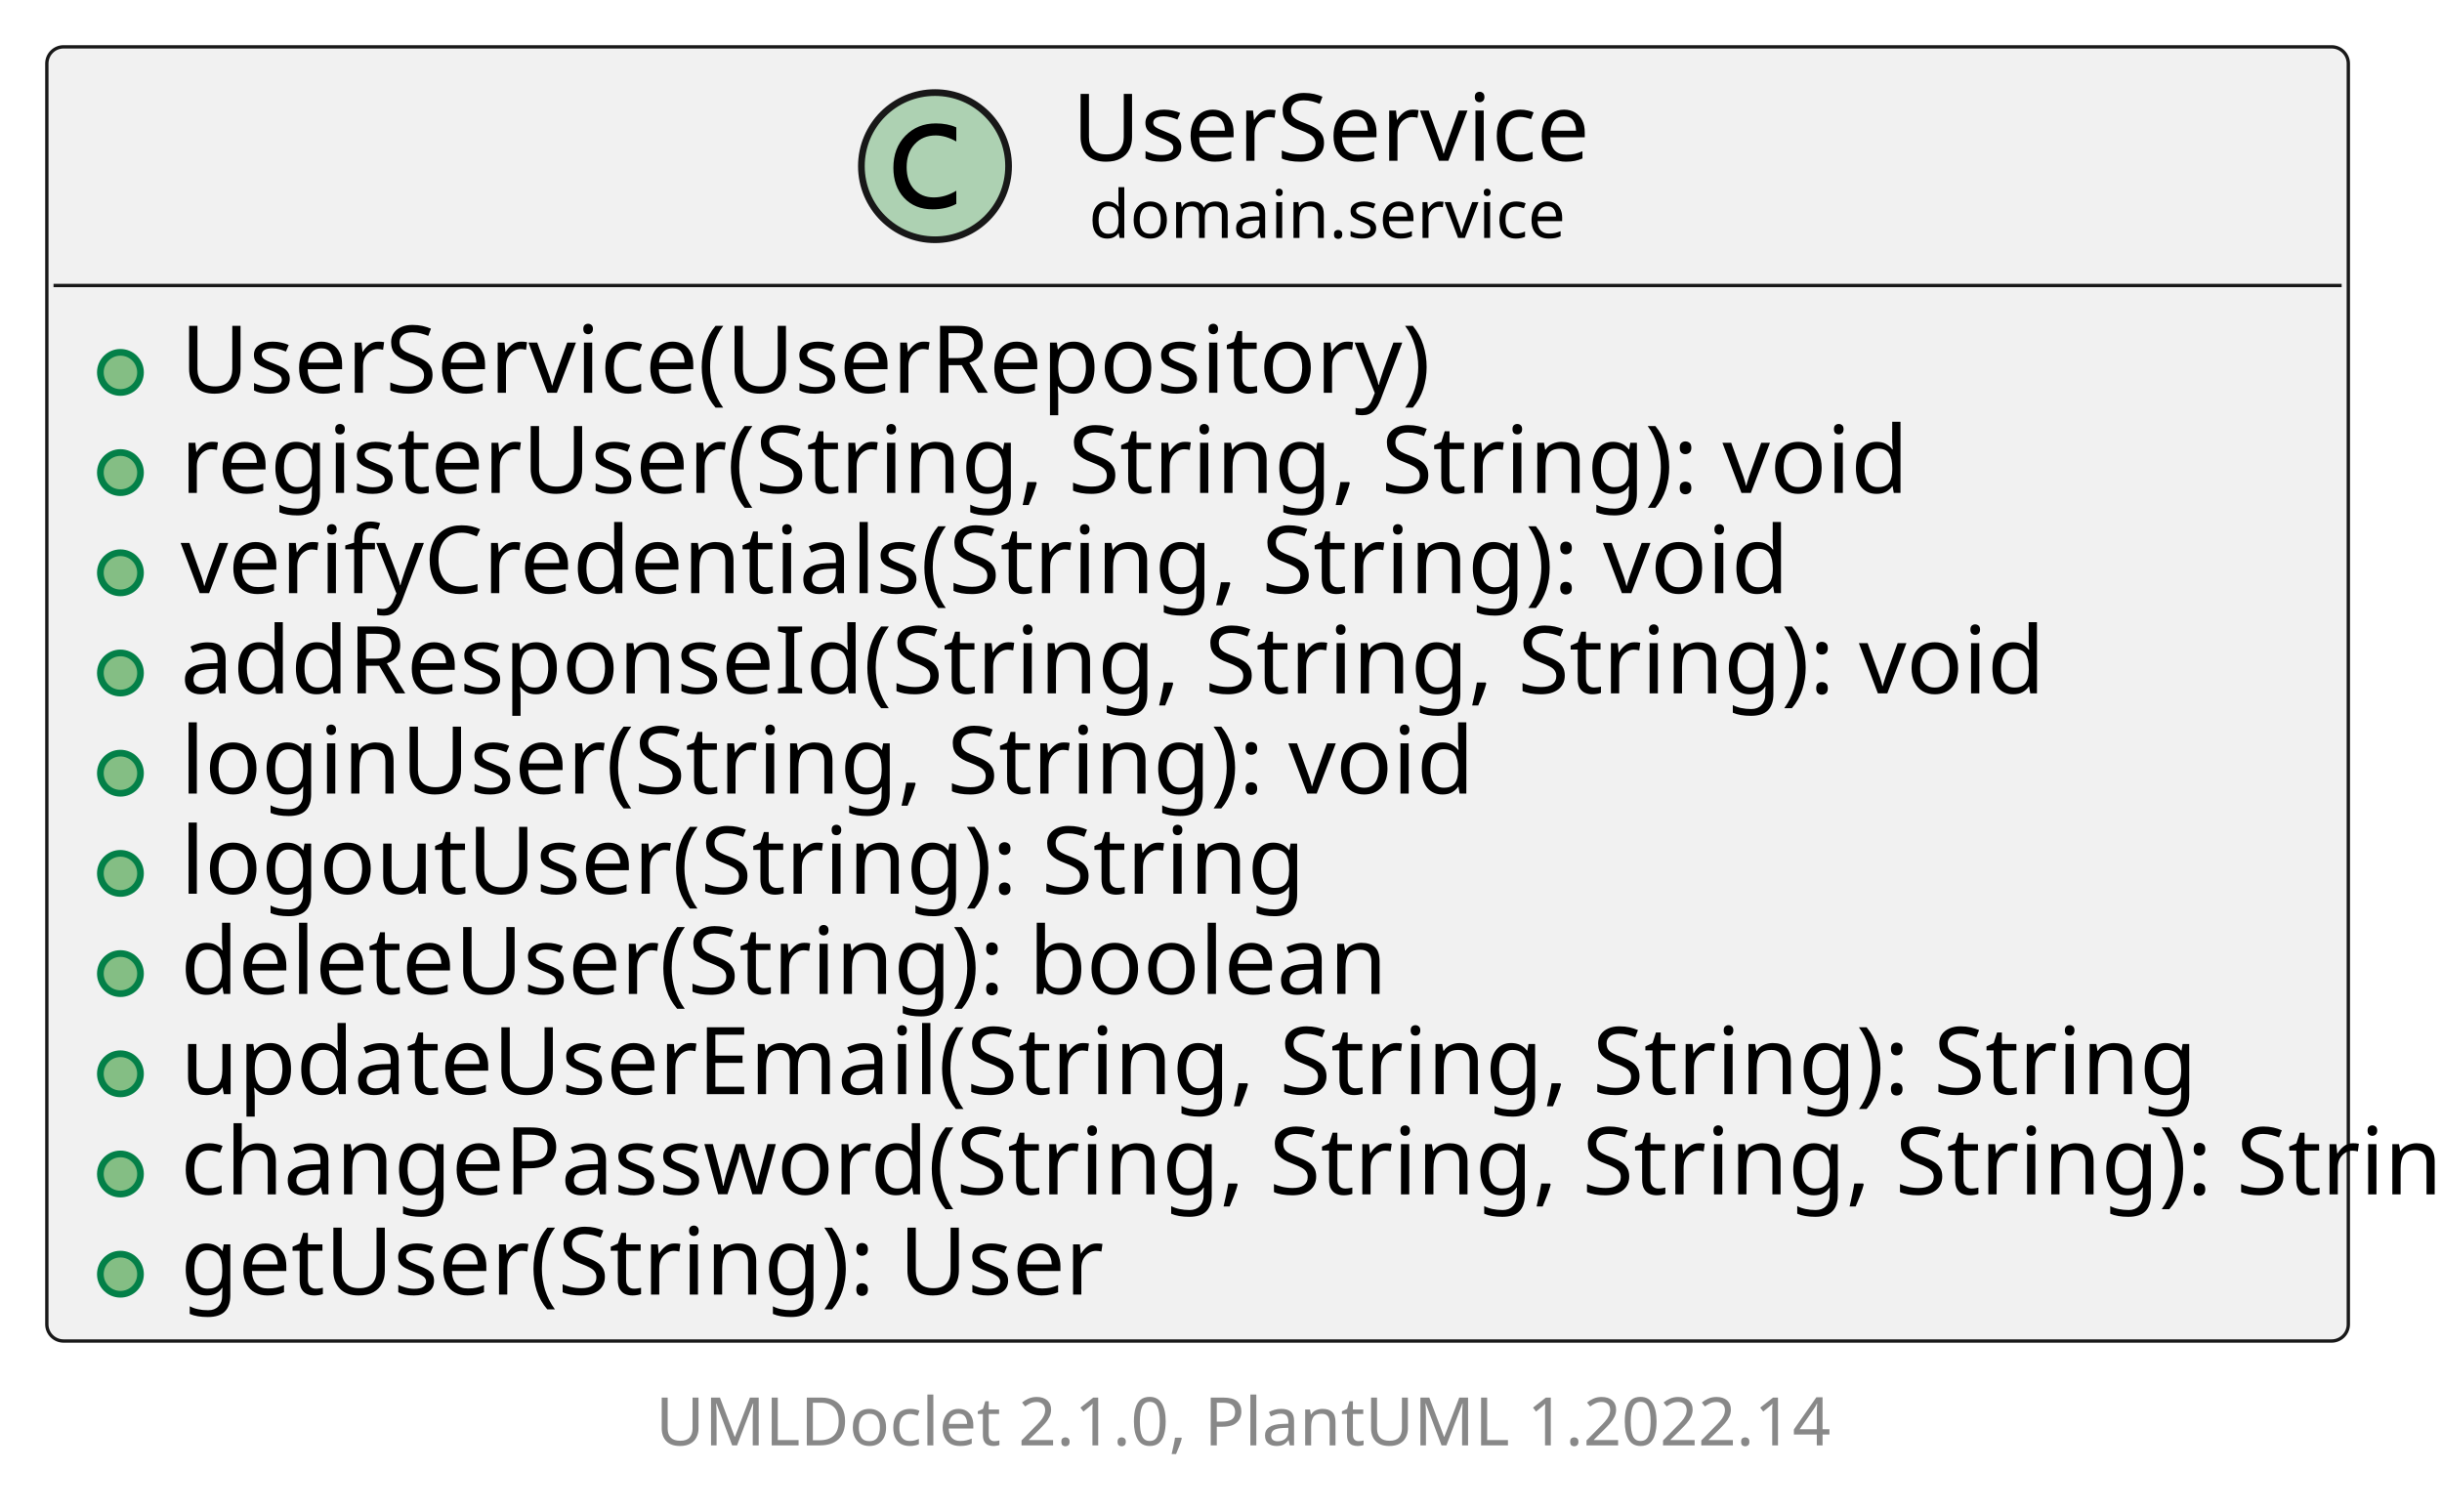
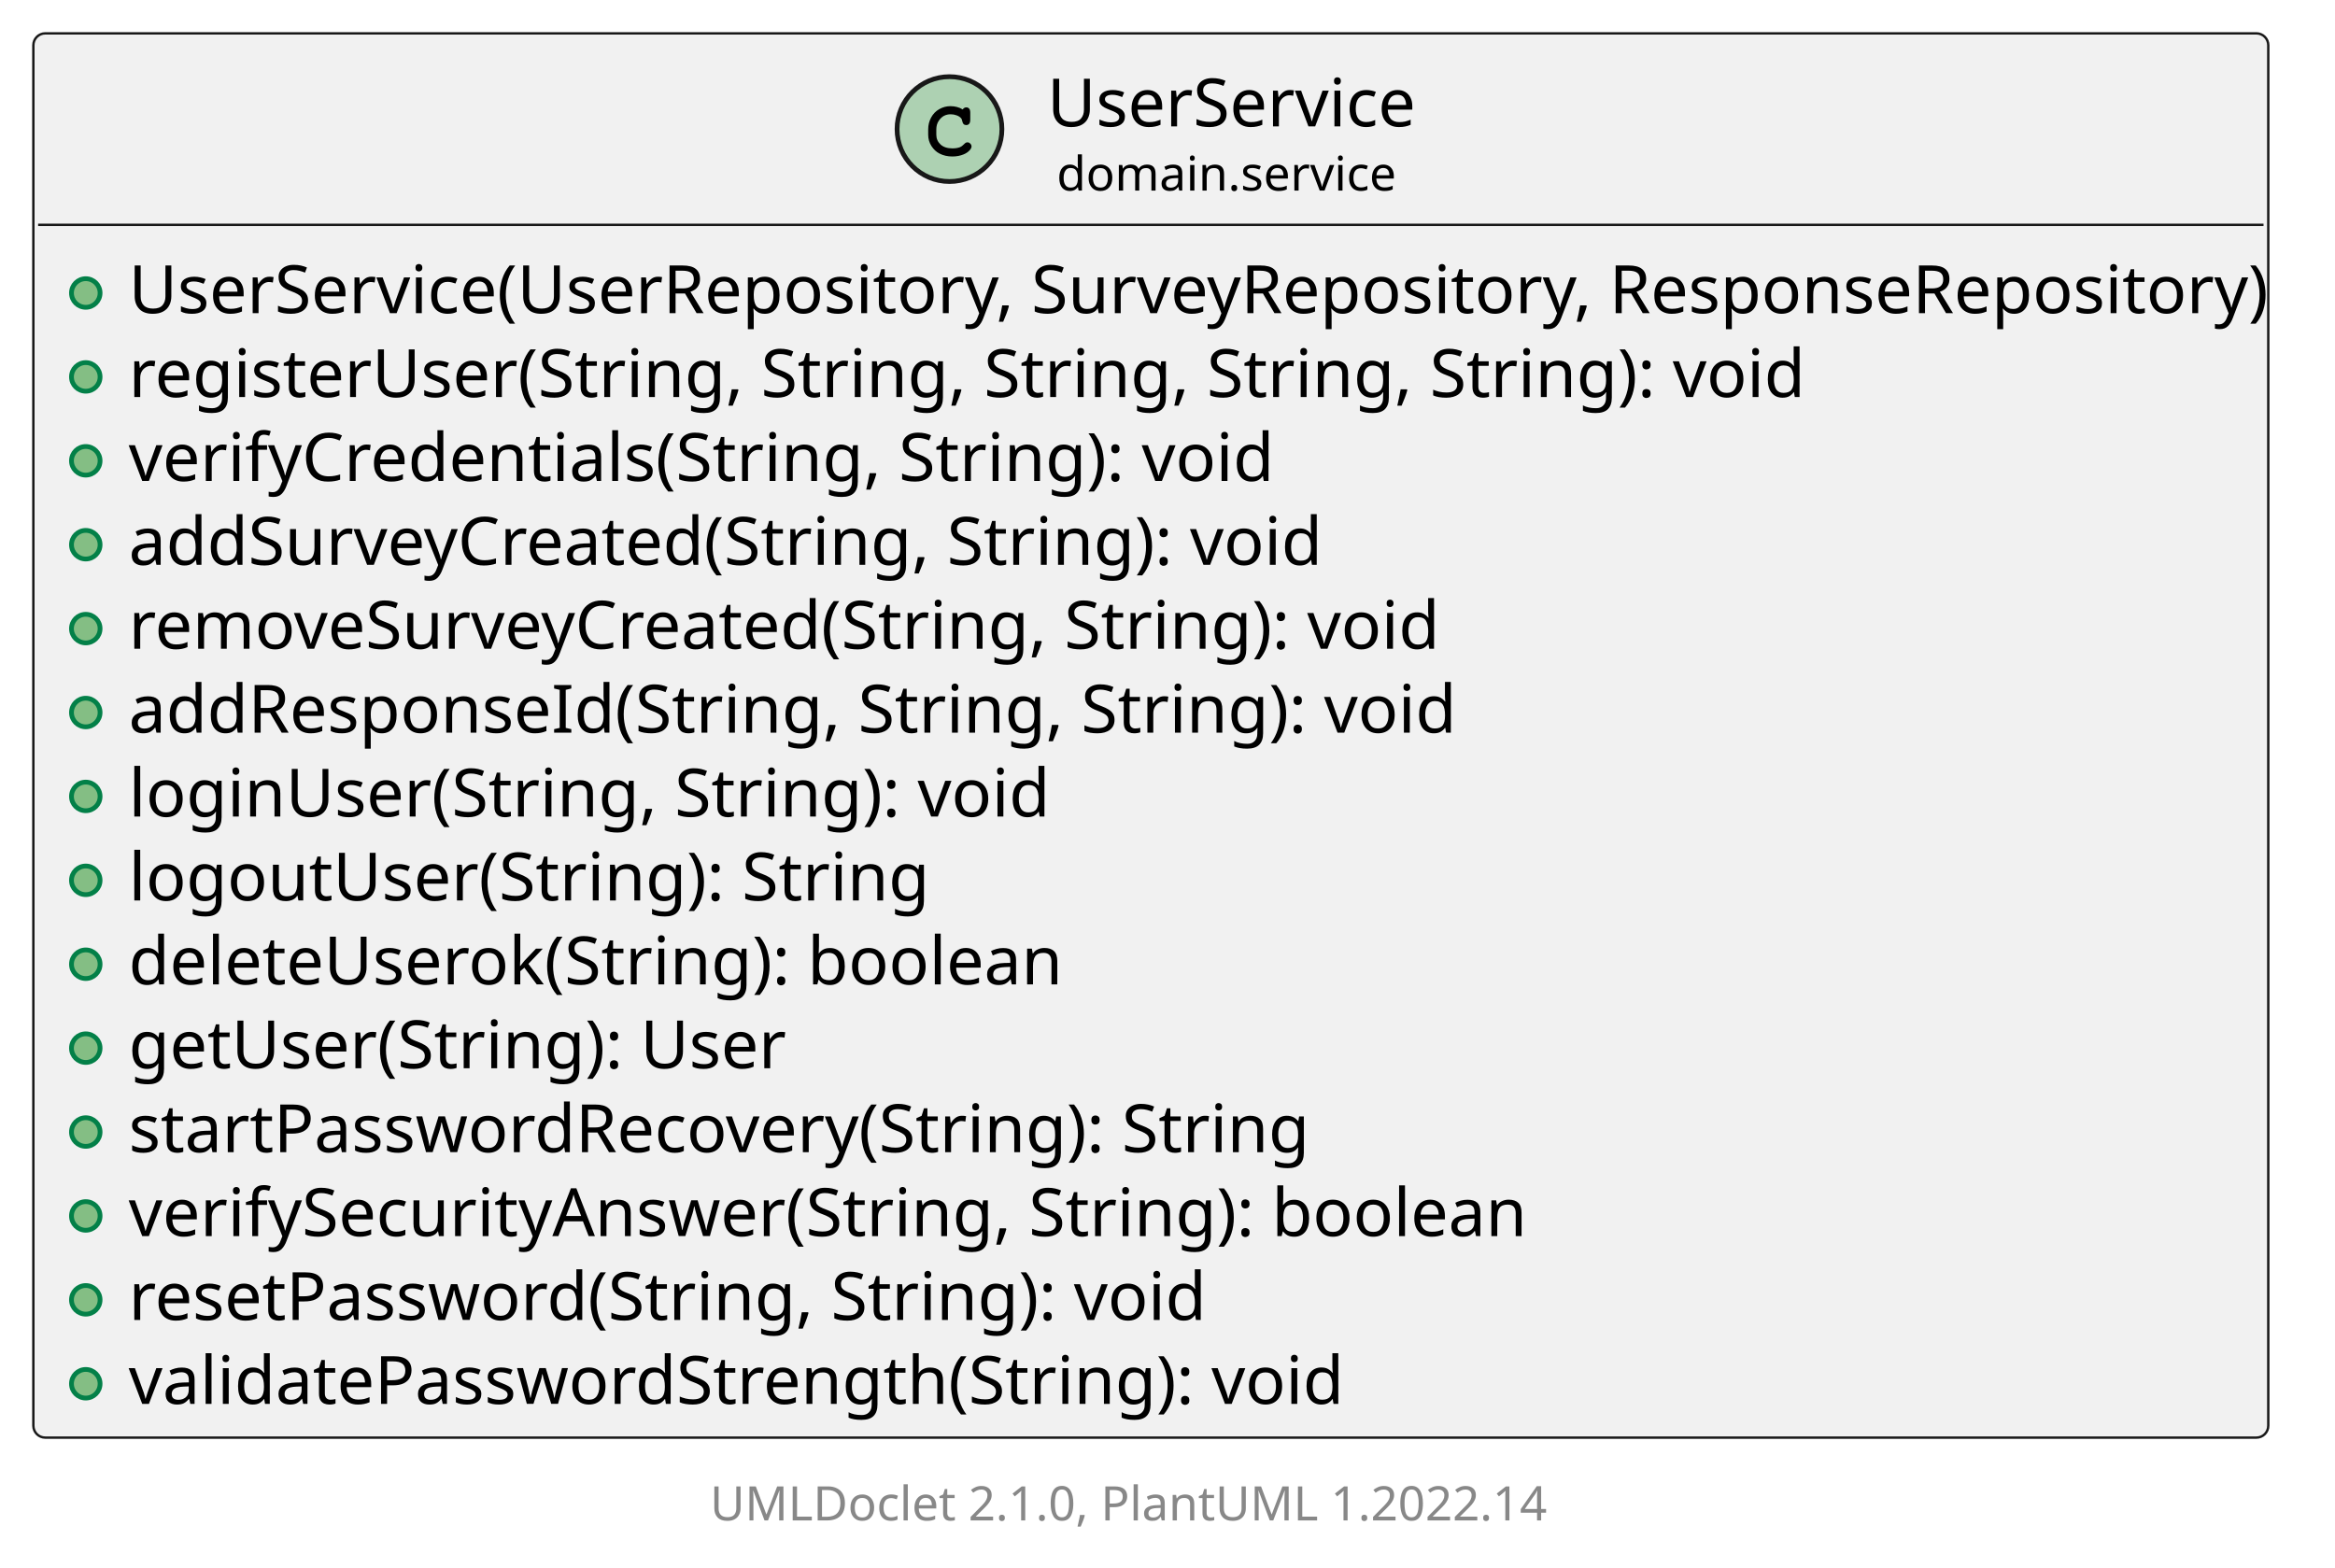
- <svg xmlns="http://www.w3.org/2000/svg" xmlns:xlink="http://www.w3.org/1999/xlink" contentStyleType="text/css" height="226px" preserveAspectRatio="none" style="width:365px;height:226px;background:#FFFFFF;" version="1.1" viewBox="0 0 365 226" width="365px" zoomAndPan="magnify">
+ <svg xmlns="http://www.w3.org/2000/svg" xmlns:xlink="http://www.w3.org/1999/xlink" contentStyleType="text/css" height="329px" preserveAspectRatio="none" style="width:490px;height:329px;background:#FFFFFF;" version="1.1" viewBox="0 0 490 329" width="490px" zoomAndPan="magnify">
  <defs />
  <g>
    <a href="UserService.html" target="_top" title="UserService.html" xlink:actuate="onRequest" xlink:href="UserService.html" xlink:show="new" xlink:title="UserService.html" xlink:type="simple">
      <g id="elem_domain.service.UserService">
-         <rect codeLine="5" fill="#F1F1F1" height="193.451" id="domain.service.UserService" rx="2.5" ry="2.5" style="stroke:#181818;stroke-width:0.5;" width="344" x="7" y="7" />
-         <ellipse cx="139.75" cy="24.838" fill="#ADD1B2" rx="11" ry="11" style="stroke:#181818;stroke-width:1.0;" />
-         <path d="M142.938,30.479 Q141.422,31.291 139.391,31.291 Q136.734,31.291 135.125,29.572 Q133.531,27.854 133.531,25.088 Q133.531,22.135 135.328,20.291 Q137.125,18.447 139.875,18.447 Q141.625,18.447 142.938,19.041 L142.938,21.15 Q141.344,20.244 139.859,20.244 Q137.922,20.244 136.719,21.541 Q135.516,22.822 135.516,25.01 Q135.516,27.072 136.625,28.291 Q137.75,29.51 139.578,29.51 Q141.281,29.51 142.938,28.51 L142.938,30.479 Z " fill="#000000" />
-         <text fill="#000000" font-family="sans-serif" font-size="14" lengthAdjust="spacing" textLength="70" x="160.25" y="24.031">UserService</text>
-         <text fill="#000000" font-family="sans-serif" font-size="10" lengthAdjust="spacing" textLength="65" x="162.75" y="35.571">domain.service</text>
-         <line style="stroke:#181818;stroke-width:0.5;" x1="8" x2="350" y1="42.676" y2="42.676" />
-         <ellipse cx="18" cy="55.665" fill="#84BE84" rx="3" ry="3" style="stroke:#038048;stroke-width:1.0;" />
-         <text fill="#000000" font-family="sans-serif" font-size="14" lengthAdjust="spacing" textLength="171" x="27" y="58.707">UserService(UserRepository)</text>
-         <ellipse cx="18" cy="70.642" fill="#84BE84" rx="3" ry="3" style="stroke:#038048;stroke-width:1.0;" />
-         <text fill="#000000" font-family="sans-serif" font-size="14" lengthAdjust="spacing" textLength="237" x="27" y="73.685">registerUser(String, String, String): void</text>
-         <ellipse cx="18" cy="85.62" fill="#84BE84" rx="3" ry="3" style="stroke:#038048;stroke-width:1.0;" />
-         <text fill="#000000" font-family="sans-serif" font-size="14" lengthAdjust="spacing" textLength="221" x="27" y="88.662">verifyCredentials(String, String): void</text>
-         <ellipse cx="18" cy="100.597" fill="#84BE84" rx="3" ry="3" style="stroke:#038048;stroke-width:1.0;" />
-         <text fill="#000000" font-family="sans-serif" font-size="14" lengthAdjust="spacing" textLength="256" x="27" y="103.64">addResponseId(String, String, String): void</text>
-         <ellipse cx="18" cy="115.575" fill="#84BE84" rx="3" ry="3" style="stroke:#038048;stroke-width:1.0;" />
-         <text fill="#000000" font-family="sans-serif" font-size="14" lengthAdjust="spacing" textLength="178" x="27" y="118.617">loginUser(String, String): void</text>
-         <ellipse cx="18" cy="130.552" fill="#84BE84" rx="3" ry="3" style="stroke:#038048;stroke-width:1.0;" />
-         <text fill="#000000" font-family="sans-serif" font-size="14" lengthAdjust="spacing" textLength="155" x="27" y="133.595">logoutUser(String): String</text>
-         <ellipse cx="18" cy="145.53" fill="#84BE84" rx="3" ry="3" style="stroke:#038048;stroke-width:1.0;" />
-         <text fill="#000000" font-family="sans-serif" font-size="14" lengthAdjust="spacing" textLength="165" x="27" y="148.572">deleteUser(String): boolean</text>
-         <ellipse cx="18" cy="160.507" fill="#84BE84" rx="3" ry="3" style="stroke:#038048;stroke-width:1.0;" />
-         <text fill="#000000" font-family="sans-serif" font-size="14" lengthAdjust="spacing" textLength="276" x="27" y="163.55">updateUserEmail(String, String, String): String</text>
-         <ellipse cx="18" cy="175.485" fill="#84BE84" rx="3" ry="3" style="stroke:#038048;stroke-width:1.0;" />
-         <text fill="#000000" font-family="sans-serif" font-size="14" lengthAdjust="spacing" textLength="318" x="27" y="178.527">changePassword(String, String, String, String): String</text>
-         <ellipse cx="18" cy="190.462" fill="#84BE84" rx="3" ry="3" style="stroke:#038048;stroke-width:1.0;" />
-         <text fill="#000000" font-family="sans-serif" font-size="14" lengthAdjust="spacing" textLength="127" x="27" y="193.505">getUser(String): User</text>
+         <rect codeLine="5" fill="#F1F1F1" height="294.719" id="domain.service.UserService" rx="2.5" ry="2.5" style="stroke:#181818;stroke-width:0.5;" width="469" x="7" y="7" />
+         <ellipse cx="199.25" cy="27.094" fill="#ADD1B2" rx="11" ry="11" style="stroke:#181818;stroke-width:1.0;" />
+         <path d="M202.016,22.969 Q202.172,22.75 202.359,22.641 Q202.547,22.531 202.766,22.531 Q203.141,22.531 203.375,22.797 Q203.609,23.047 203.609,23.656 L203.609,25.109 Q203.609,25.719 203.375,25.984 Q203.141,26.25 202.766,26.25 Q202.422,26.25 202.219,26.047 Q202.016,25.859 201.906,25.344 Q201.859,24.984 201.672,24.797 Q201.344,24.422 200.734,24.203 Q200.125,23.984 199.5,23.984 Q198.734,23.984 198.094,24.312 Q197.469,24.641 196.969,25.391 Q196.484,26.141 196.484,27.172 L196.484,28.266 Q196.484,29.5 197.375,30.328 Q198.266,31.141 199.859,31.141 Q200.797,31.141 201.453,30.891 Q201.844,30.734 202.266,30.297 Q202.531,30.031 202.672,29.953 Q202.828,29.875 203.031,29.875 Q203.359,29.875 203.609,30.141 Q203.875,30.391 203.875,30.734 Q203.875,31.078 203.531,31.484 Q203.031,32.062 202.234,32.391 Q201.156,32.844 199.859,32.844 Q198.344,32.844 197.141,32.219 Q196.156,31.719 195.469,30.656 Q194.781,29.578 194.781,28.297 L194.781,27.141 Q194.781,25.812 195.391,24.672 Q196.016,23.516 197.109,22.906 Q198.203,22.281 199.438,22.281 Q200.172,22.281 200.812,22.453 Q201.469,22.609 202.016,22.969 Z " fill="#000000" />
+         <text fill="#000000" font-family="sans-serif" font-size="14" lengthAdjust="spacing" textLength="76" x="219.75" y="26.533">UserService</text>
+         <text fill="#000000" font-family="sans-serif" font-size="10" lengthAdjust="spacing" textLength="72" x="221.75" y="39.99">domain.service</text>
+         <line style="stroke:#181818;stroke-width:0.5;" x1="8" x2="475" y1="47.188" y2="47.188" />
+         <ellipse cx="18" cy="61.492" fill="#84BE84" rx="3" ry="3" style="stroke:#038048;stroke-width:1.0;" />
+         <text fill="#000000" font-family="sans-serif" font-size="14" lengthAdjust="spacing" textLength="443" x="27" y="65.721">UserService(UserRepository, SurveyRepository, ResponseRepository)</text>
+         <ellipse cx="18" cy="79.102" fill="#84BE84" rx="3" ry="3" style="stroke:#038048;stroke-width:1.0;" />
+         <text fill="#000000" font-family="sans-serif" font-size="14" lengthAdjust="spacing" textLength="338" x="27" y="83.33">registerUser(String, String, String, String, String): void</text>
+         <ellipse cx="18" cy="96.711" fill="#84BE84" rx="3" ry="3" style="stroke:#038048;stroke-width:1.0;" />
+         <text fill="#000000" font-family="sans-serif" font-size="14" lengthAdjust="spacing" textLength="232" x="27" y="100.939">verifyCredentials(String, String): void</text>
+         <ellipse cx="18" cy="114.32" fill="#84BE84" rx="3" ry="3" style="stroke:#038048;stroke-width:1.0;" />
+         <text fill="#000000" font-family="sans-serif" font-size="14" lengthAdjust="spacing" textLength="245" x="27" y="118.549">addSurveyCreated(String, String): void</text>
+         <ellipse cx="18" cy="131.93" fill="#84BE84" rx="3" ry="3" style="stroke:#038048;stroke-width:1.0;" />
+         <text fill="#000000" font-family="sans-serif" font-size="14" lengthAdjust="spacing" textLength="268" x="27" y="136.158">removeSurveyCreated(String, String): void</text>
+         <ellipse cx="18" cy="149.539" fill="#84BE84" rx="3" ry="3" style="stroke:#038048;stroke-width:1.0;" />
+         <text fill="#000000" font-family="sans-serif" font-size="14" lengthAdjust="spacing" textLength="270" x="27" y="153.768">addResponseId(String, String, String): void</text>
+         <ellipse cx="18" cy="167.148" fill="#84BE84" rx="3" ry="3" style="stroke:#038048;stroke-width:1.0;" />
+         <text fill="#000000" font-family="sans-serif" font-size="14" lengthAdjust="spacing" textLength="185" x="27" y="171.377">loginUser(String, String): void</text>
+         <ellipse cx="18" cy="184.758" fill="#84BE84" rx="3" ry="3" style="stroke:#038048;stroke-width:1.0;" />
+         <text fill="#000000" font-family="sans-serif" font-size="14" lengthAdjust="spacing" textLength="160" x="27" y="188.986">logoutUser(String): String</text>
+         <ellipse cx="18" cy="202.367" fill="#84BE84" rx="3" ry="3" style="stroke:#038048;stroke-width:1.0;" />
+         <text fill="#000000" font-family="sans-serif" font-size="14" lengthAdjust="spacing" textLength="189" x="27" y="206.596">deleteUserok(String): boolean</text>
+         <ellipse cx="18" cy="219.977" fill="#84BE84" rx="3" ry="3" style="stroke:#038048;stroke-width:1.0;" />
+         <text fill="#000000" font-family="sans-serif" font-size="14" lengthAdjust="spacing" textLength="133" x="27" y="224.205">getUser(String): User</text>
+         <ellipse cx="18" cy="237.586" fill="#84BE84" rx="3" ry="3" style="stroke:#038048;stroke-width:1.0;" />
+         <text fill="#000000" font-family="sans-serif" font-size="14" lengthAdjust="spacing" textLength="241" x="27" y="241.815">startPasswordRecovery(String): String</text>
+         <ellipse cx="18" cy="255.195" fill="#84BE84" rx="3" ry="3" style="stroke:#038048;stroke-width:1.0;" />
+         <text fill="#000000" font-family="sans-serif" font-size="14" lengthAdjust="spacing" textLength="282" x="27" y="259.424">verifySecurityAnswer(String, String): boolean</text>
+         <ellipse cx="18" cy="272.805" fill="#84BE84" rx="3" ry="3" style="stroke:#038048;stroke-width:1.0;" />
+         <text fill="#000000" font-family="sans-serif" font-size="14" lengthAdjust="spacing" textLength="219" x="27" y="277.033">resetPassword(String, String): void</text>
+         <ellipse cx="18" cy="290.414" fill="#84BE84" rx="3" ry="3" style="stroke:#038048;stroke-width:1.0;" />
+         <text fill="#000000" font-family="sans-serif" font-size="14" lengthAdjust="spacing" textLength="245" x="27" y="294.643">validatePasswordStrength(String): void</text>
      </g>
    </a>
-     <text fill="#888888" font-family="sans-serif" font-size="10" lengthAdjust="spacing" textLength="161" x="98" y="216.045">UMLDoclet 2.1.0, PlantUML 1.2022.14</text>
+     <text fill="#888888" font-family="sans-serif" font-size="10" lengthAdjust="spacing" textLength="184" x="149" y="319.1">UMLDoclet 2.1.0, PlantUML 1.2022.14</text>
  </g>
</svg>
